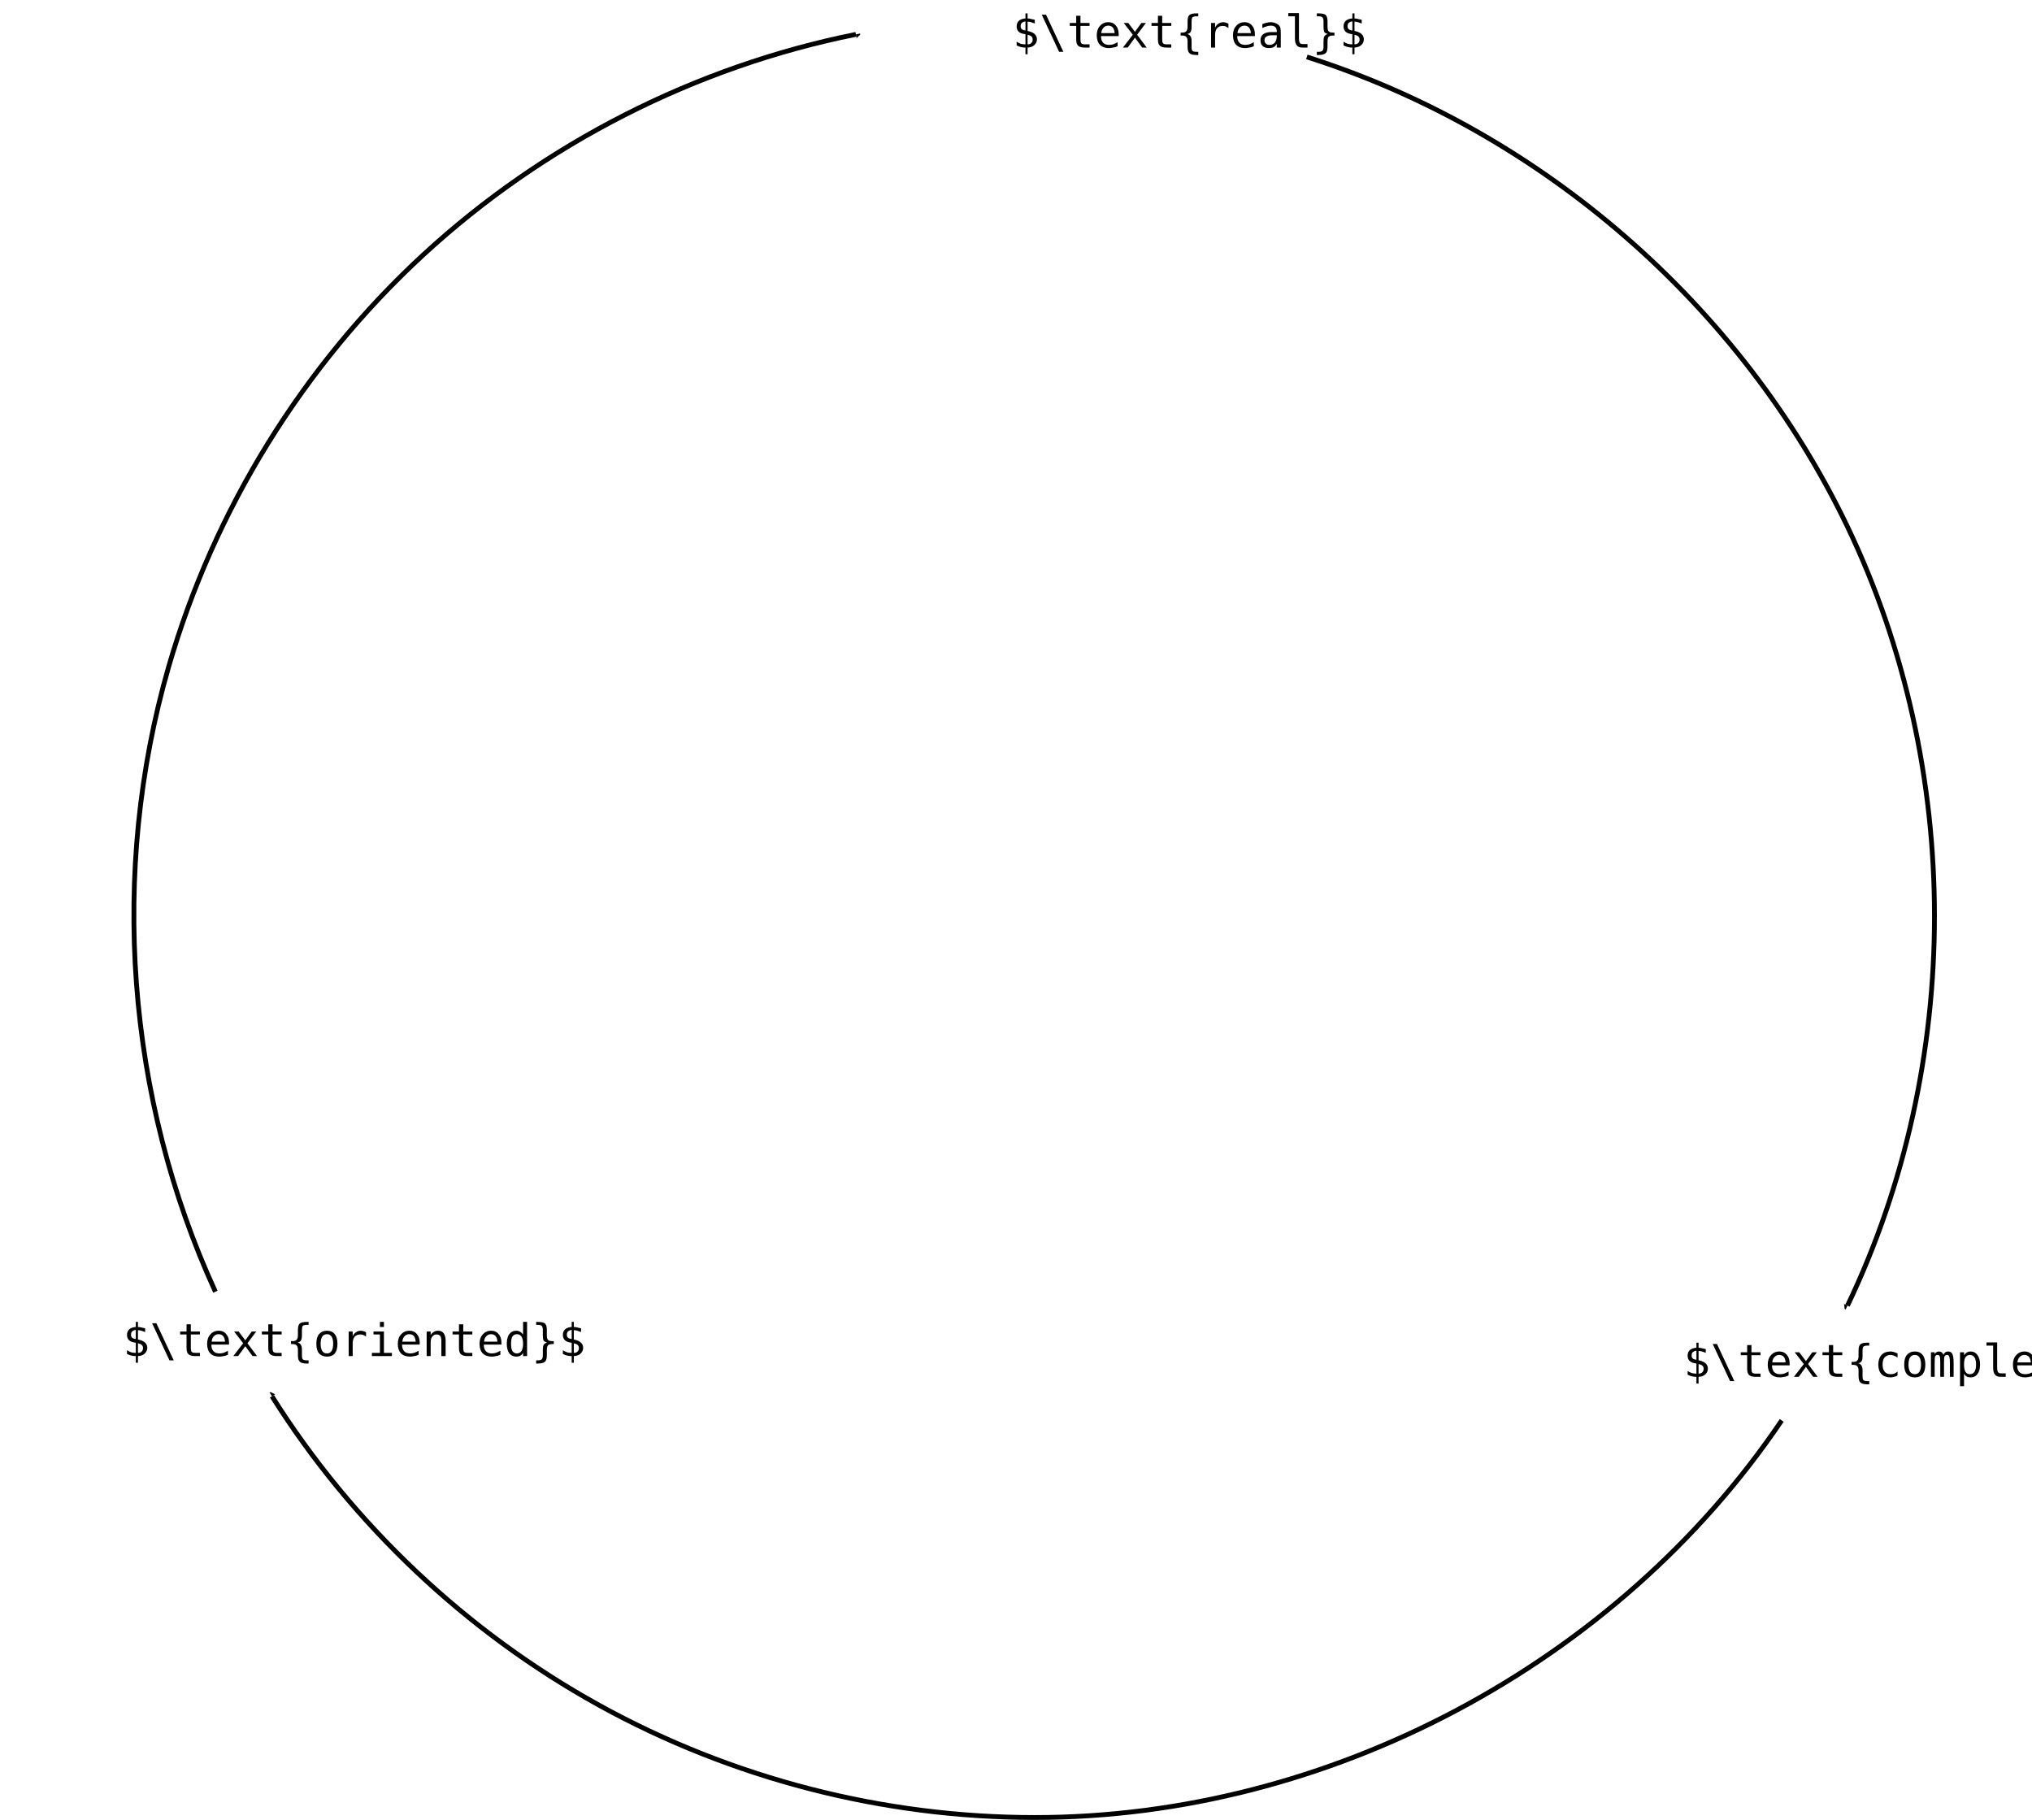
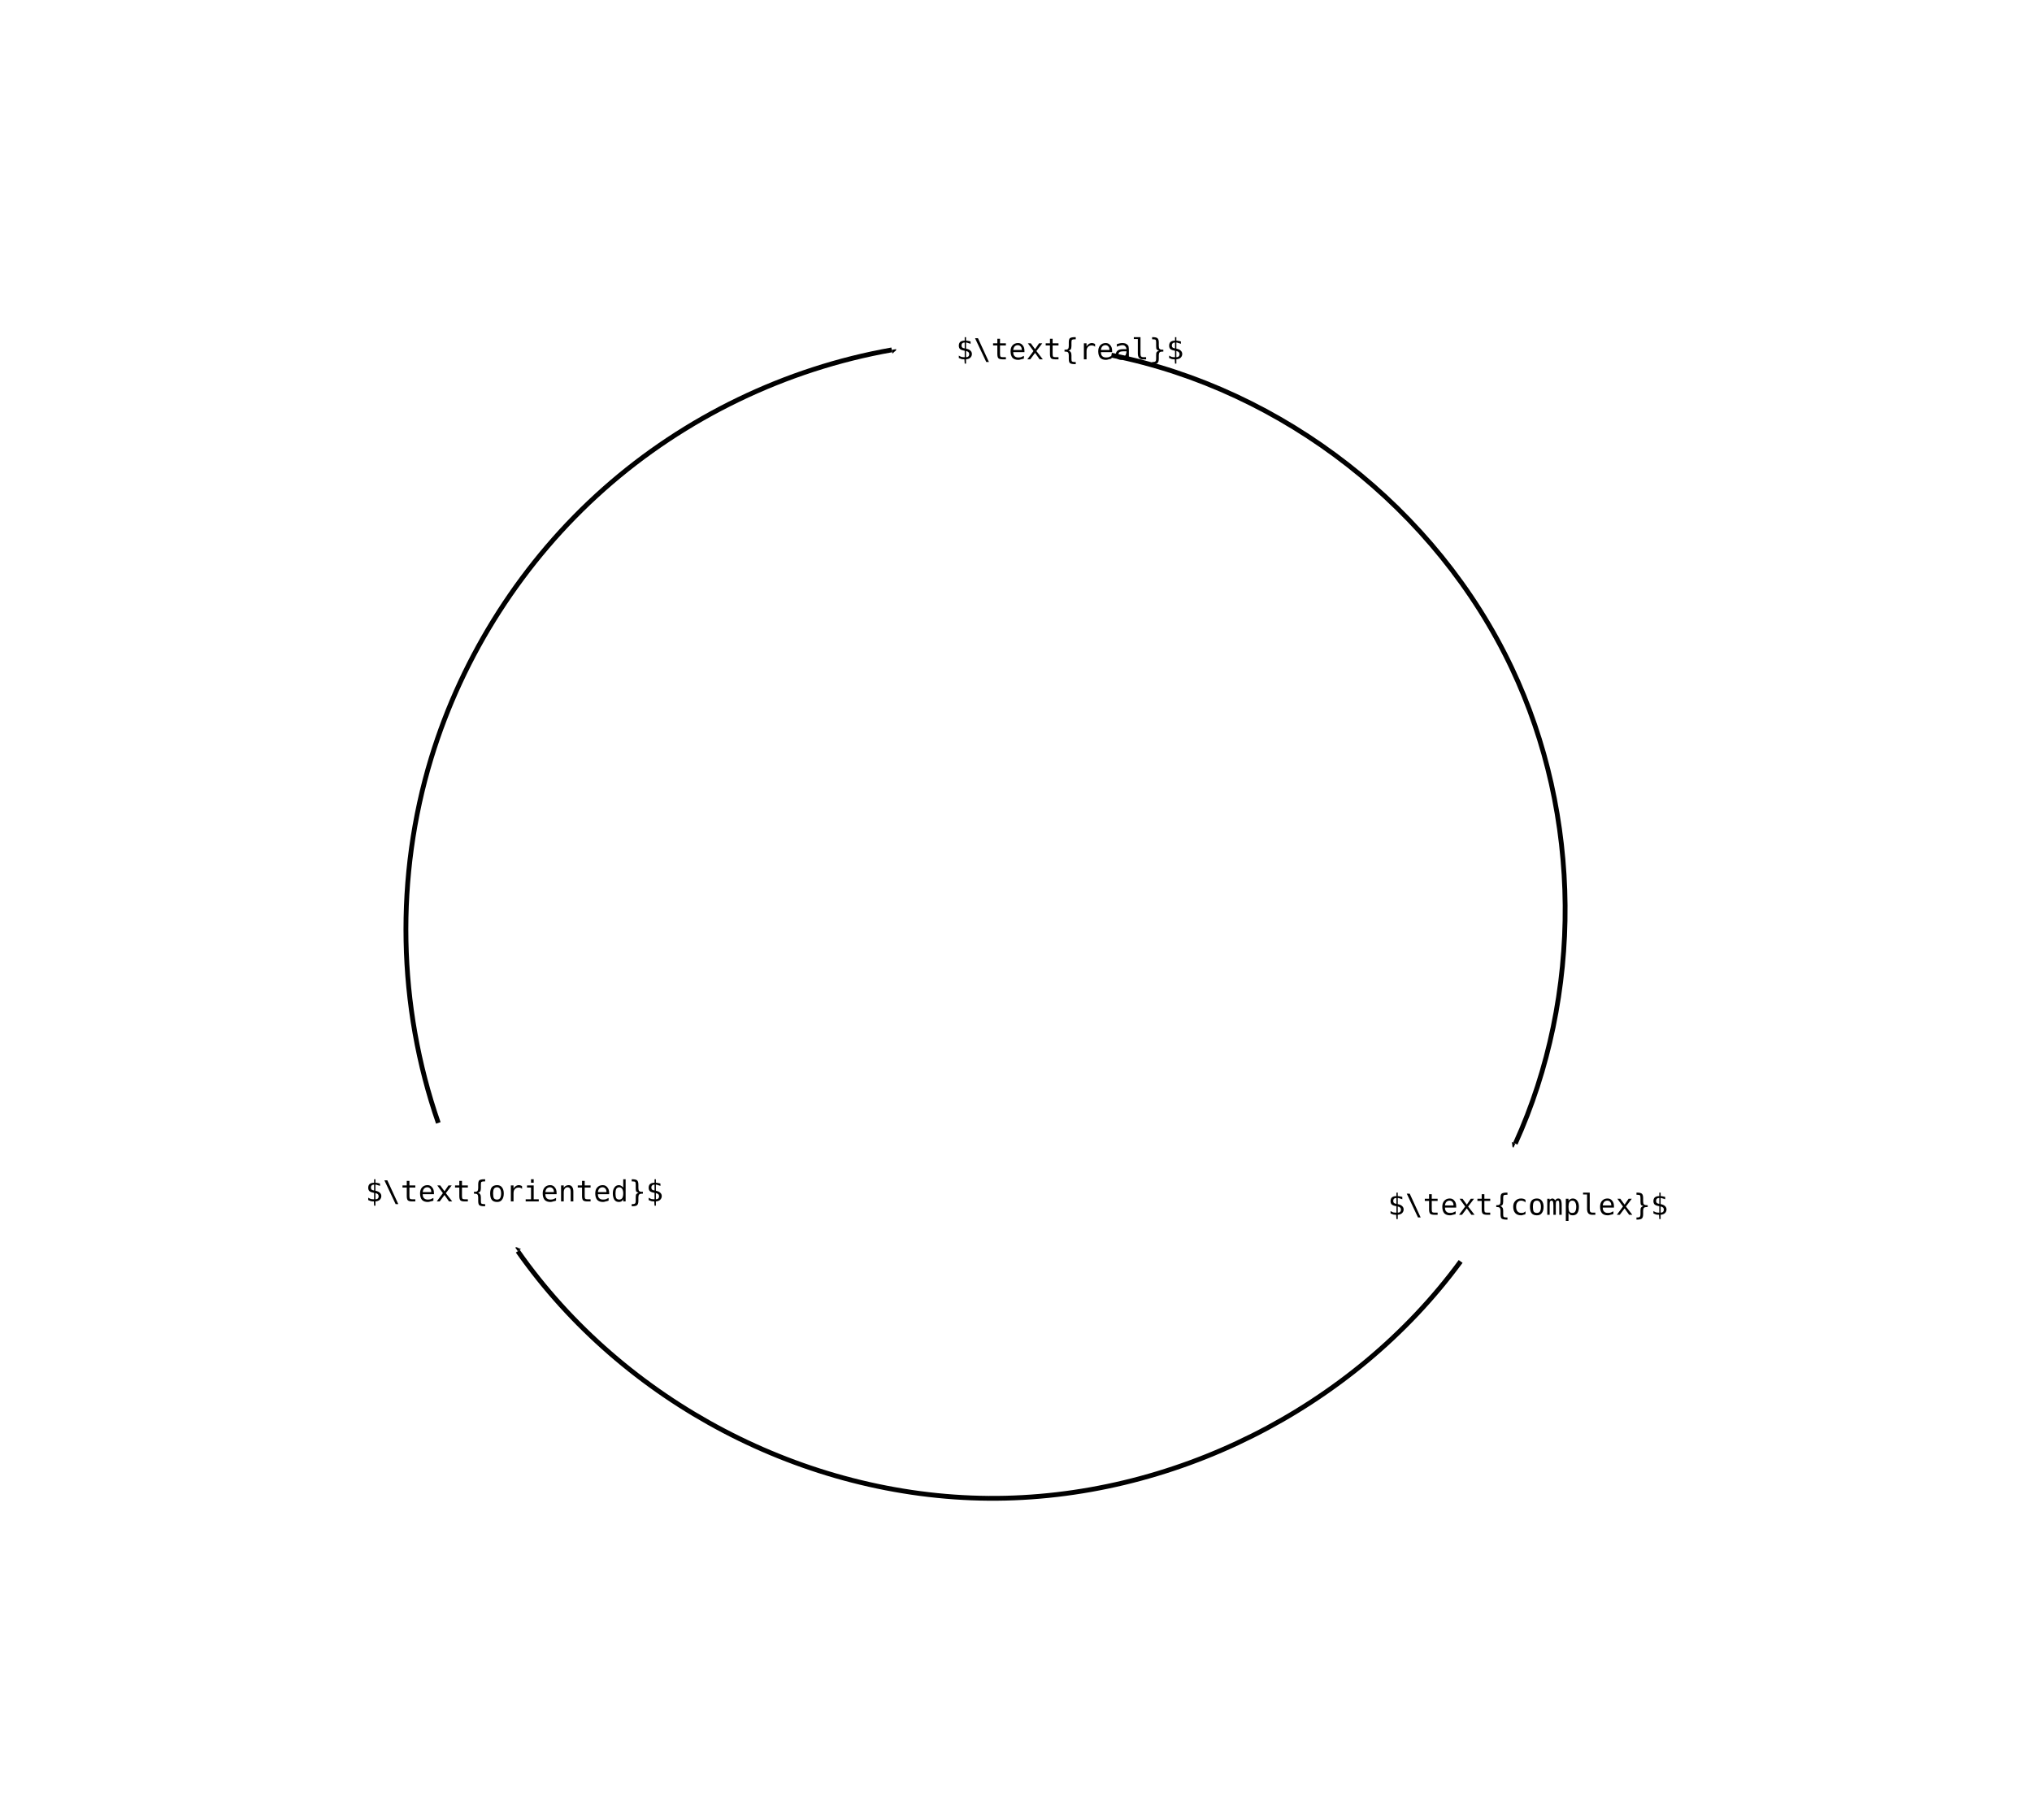
<svg xmlns="http://www.w3.org/2000/svg" width="118.878mm" height="106.461mm" viewBox="0 0 118.878 106.461" version="1.1" id="svg8">
  <defs id="defs2">
    <marker id="marker-arrow-1.0616" orient="auto-start-reverse" refY="0" refX="0" markerHeight="1.69" markerWidth="0.911">
      <g transform="scale(1.343431)" id="g283">
        <path d="M -1.554,2.072 C -1.425,1.295 0,0.13 0.389,0 0,-0.13 -1.425,-1.295 -1.554,-2.072" style="fill:none;stroke:#000000;stroke-width:0.6;stroke-linecap:round;stroke-linejoin:round;stroke-miterlimit:10;stroke-dasharray:none;stroke-opacity:1" id="path281" />
      </g>
    </marker>
    <marker id="marker-arrow-1.0616-3" orient="auto-start-reverse" refY="0" refX="0" markerHeight="1.69" markerWidth="0.911">
      <g transform="scale(1.343431)" id="g300">
        <path d="M -1.554,2.072 C -1.425,1.295 0,0.13 0.389,0 0,-0.13 -1.425,-1.295 -1.554,-2.072" style="fill:none;stroke:#000000;stroke-width:0.6;stroke-linecap:round;stroke-linejoin:round;stroke-miterlimit:10;stroke-dasharray:none;stroke-opacity:1" id="path298" />
      </g>
    </marker>
    <marker id="marker-arrow-1.0616-6" orient="auto-start-reverse" refY="0" refX="0" markerHeight="1.69" markerWidth="0.911">
      <g transform="scale(1.343431)" id="g317">
        <path d="M -1.554,2.072 C -1.425,1.295 0,0.13 0.389,0 0,-0.13 -1.425,-1.295 -1.554,-2.072" style="fill:none;stroke:#000000;stroke-width:0.6;stroke-linecap:round;stroke-linejoin:round;stroke-miterlimit:10;stroke-dasharray:none;stroke-opacity:1" id="path315" />
      </g>
    </marker>
    <marker id="marker-arrow-1.0616-7" orient="auto-start-reverse" refY="0" refX="0" markerHeight="1.69" markerWidth="0.911">
      <g transform="scale(1.343431)" id="g441">
        <path d="M -1.554,2.072 C -1.425,1.295 0,0.13 0.389,0 0,-0.13 -1.425,-1.295 -1.554,-2.072" style="fill:none;stroke:#000000;stroke-width:0.6;stroke-linecap:round;stroke-linejoin:round;stroke-miterlimit:10;stroke-dasharray:none;stroke-opacity:1" id="path439" />
      </g>
    </marker>
    <marker id="marker-arrow-1.0616-5" orient="auto-start-reverse" refY="0" refX="0" markerHeight="1.69" markerWidth="0.911">
      <g transform="scale(1.343431)" id="g458">
        <path d="M -1.554,2.072 C -1.425,1.295 0,0.13 0.389,0 0,-0.13 -1.425,-1.295 -1.554,-2.072" style="fill:none;stroke:#000000;stroke-width:0.6;stroke-linecap:round;stroke-linejoin:round;stroke-miterlimit:10;stroke-dasharray:none;stroke-opacity:1" id="path456" />
      </g>
    </marker>
    <marker id="marker-arrow-1.0616-35" orient="auto-start-reverse" refY="0" refX="0" markerHeight="1.69" markerWidth="0.911">
      <g transform="scale(1.343431)" id="g475">
        <path d="M -1.554,2.072 C -1.425,1.295 0,0.13 0.389,0 0,-0.13 -1.425,-1.295 -1.554,-2.072" style="fill:none;stroke:#000000;stroke-width:0.6;stroke-linecap:round;stroke-linejoin:round;stroke-miterlimit:10;stroke-dasharray:none;stroke-opacity:1" id="path473" />
      </g>
    </marker>
    <marker id="marker-arrow-1.0616-62" orient="auto-start-reverse" refY="0" refX="0" markerHeight="1.69" markerWidth="0.911">
      <g transform="scale(1.343431)" id="g814">
        <path d="M -1.554,2.072 C -1.425,1.295 0,0.13 0.389,0 0,-0.13 -1.425,-1.295 -1.554,-2.072" style="fill:none;stroke:#000000;stroke-width:0.6;stroke-linecap:round;stroke-linejoin:round;stroke-miterlimit:10;stroke-dasharray:none;stroke-opacity:1" id="path812" />
      </g>
    </marker>
    <marker id="marker-arrow-1.0616-9" orient="auto-start-reverse" refY="0" refX="0" markerHeight="1.69" markerWidth="0.911">
      <g transform="scale(1.343431)" id="g837">
        <path d="M -1.554,2.072 C -1.425,1.295 0,0.13 0.389,0 0,-0.13 -1.425,-1.295 -1.554,-2.072" style="fill:none;stroke:#000000;stroke-width:0.6;stroke-linecap:round;stroke-linejoin:round;stroke-miterlimit:10;stroke-dasharray:none;stroke-opacity:1" id="path835" />
      </g>
    </marker>
    <marker id="marker-arrow-1.0616-1" orient="auto-start-reverse" refY="0" refX="0" markerHeight="1.69" markerWidth="0.911">
      <g transform="scale(1.343431)" id="g904">
        <path d="M -1.554,2.072 C -1.425,1.295 0,0.13 0.389,0 0,-0.13 -1.425,-1.295 -1.554,-2.072" style="fill:none;stroke:#000000;stroke-width:0.6;stroke-linecap:round;stroke-linejoin:round;stroke-miterlimit:10;stroke-dasharray:none;stroke-opacity:1" id="path902" />
      </g>
    </marker>
    <marker id="marker-arrow-1.0616-2" orient="auto-start-reverse" refY="0" refX="0" markerHeight="1.69" markerWidth="0.911">
      <g transform="scale(1.343431)" id="g921">
        <path d="M -1.554,2.072 C -1.425,1.295 0,0.13 0.389,0 0,-0.13 -1.425,-1.295 -1.554,-2.072" style="fill:none;stroke:#000000;stroke-width:0.6;stroke-linecap:round;stroke-linejoin:round;stroke-miterlimit:10;stroke-dasharray:none;stroke-opacity:1" id="path919" />
      </g>
    </marker>
    <marker id="marker-arrow-1.0616-70" orient="auto-start-reverse" refY="0" refX="0" markerHeight="1.69" markerWidth="0.911">
      <g transform="scale(1.343431)" id="g938">
        <path d="M -1.554,2.072 C -1.425,1.295 0,0.13 0.389,0 0,-0.13 -1.425,-1.295 -1.554,-2.072" style="fill:none;stroke:#000000;stroke-width:0.6;stroke-linecap:round;stroke-linejoin:round;stroke-miterlimit:10;stroke-dasharray:none;stroke-opacity:1" id="path936" />
      </g>
    </marker>
  </defs>
  <g id="layer1" transform="translate(-54.94926,-183.097)">
-     <text style="font-size:2.646px;font-family:monospace;-inkscape-font-specification:'monospace, Normal';fill:#000000;fill-opacity:1;stroke:none;stroke-width:0.265" xml:space="preserve" id="text864" y="185.876" x="114.177">
-       <tspan id="tspan862" x="114.177" y="185.876" style="stroke-width:0.265">$\text{real}$</tspan>
+     <text style="font-size:1.703px;font-family:monospace;-inkscape-font-specification:'monospace, Normal';fill:#000000;fill-opacity:1;stroke:none;stroke-width:0.265" xml:space="preserve" id="text864" y="204.117" x="110.886">
+       <tspan id="tspan862" x="110.886" y="204.117" style="stroke-width:0.265">$\text{real}$</tspan>
    </text>
-     <text style="font-size:2.646px;font-family:monospace;-inkscape-font-specification:'monospace, Normal';fill:#000000;fill-opacity:1;stroke:none;stroke-width:0.265" xml:space="preserve" id="text876" y="262.425" x="62.127">
-       <tspan id="tspan874" x="62.127" y="262.425" style="stroke-width:0.265">$\text{oriented}$</tspan>
+     <text style="font-size:1.703px;font-family:monospace;-inkscape-font-specification:'monospace, Normal';fill:#000000;fill-opacity:1;stroke:none;stroke-width:0.265" xml:space="preserve" id="text876" y="253.376" x="76.334">
+       <tspan id="tspan874" x="76.334" y="253.376" style="stroke-width:0.265">$\text{oriented}$</tspan>
    </text>
-     <text style="font-size:2.646px;font-family:monospace;-inkscape-font-specification:'monospace, Normal';fill:#000000;fill-opacity:1;stroke:none;stroke-width:0.265" xml:space="preserve" id="text888" y="263.64" x="153.428">
-       <tspan id="tspan886" x="153.428" y="263.64" style="stroke-width:0.265">$\text{complex}$</tspan>
+     <text style="font-size:1.703px;font-family:monospace;-inkscape-font-specification:'monospace, Normal';fill:#000000;fill-opacity:1;stroke:none;stroke-width:0.265" xml:space="preserve" id="text888" y="254.158" x="136.143">
+       <tspan id="tspan886" x="136.143" y="254.158" style="stroke-width:0.265">$\text{complex}$</tspan>
    </text>
-     <path style="fill:none;fill-opacity:1;stroke:#000000;stroke-width:0.281;stroke-linecap:butt;stroke-linejoin:miter;stroke-dasharray:none;stroke-opacity:1;marker-start:none;marker-end:url(#marker-arrow-1.0616)" d="m 131.403,186.427 c 13.697,4.338 25.429,14.535 31.634,27.493 6.781,14.162 6.779,31.394 -0.005,45.554" id="path898" />
-     <path style="fill:none;fill-opacity:1;stroke:#000000;stroke-width:0.281;stroke-linecap:butt;stroke-linejoin:miter;stroke-dasharray:none;stroke-opacity:1;marker-start:none;marker-end:url(#marker-arrow-1.0616)" d="m 67.551,258.66 c -5.207,-11.339 -6.198,-24.556 -2.739,-36.544 2.654,-9.201 7.877,-17.647 14.923,-24.133 7.046,-6.485 15.895,-10.991 25.285,-12.875" id="path915" />
-     <path style="fill:none;fill-opacity:1;stroke:#000000;stroke-width:0.281;stroke-linecap:butt;stroke-linejoin:miter;stroke-dasharray:none;stroke-opacity:1;marker-start:none;marker-end:url(#marker-arrow-1.0616)" d="m 159.185,266.19 c -9.607,14.233 -26.53,23.228 -43.702,23.228 -8.867,0 -17.725,-2.283 -25.488,-6.57 -7.762,-4.287 -14.413,-10.567 -19.136,-18.072" id="path932" />
+     <path style="fill:none;fill-opacity:1;stroke:#000000;stroke-width:0.281;stroke-linecap:butt;stroke-linejoin:miter;stroke-dasharray:none;stroke-opacity:1;marker-start:none;marker-end:url(#marker-arrow-1.0616)" d="m 119.971,203.874 c 10.072,2.014 19.022,9.005 23.415,18.29 4.095,8.656 4.175,19.115 0.213,27.833" id="path898" />
+     <path style="fill:none;fill-opacity:1;stroke:#000000;stroke-width:0.281;stroke-linecap:butt;stroke-linejoin:miter;stroke-dasharray:none;stroke-opacity:1;marker-start:none;marker-end:url(#marker-arrow-1.0616)" d="m 80.592,248.785 c -2.376,-6.835 -2.523,-14.426 -0.414,-21.348 1.84,-6.039 5.379,-11.55 10.104,-15.737 4.725,-4.187 10.623,-7.036 16.839,-8.136" id="path915" />
+     <path style="fill:none;fill-opacity:1;stroke:#000000;stroke-width:0.281;stroke-linecap:butt;stroke-linejoin:miter;stroke-dasharray:none;stroke-opacity:1;marker-start:none;marker-end:url(#marker-arrow-1.0616)" d="m 140.401,256.889 c -6.328,8.619 -16.924,13.936 -27.616,13.857 -10.77,-0.08 -21.359,-5.637 -27.543,-14.456" id="path932" />
  </g>
</svg>
